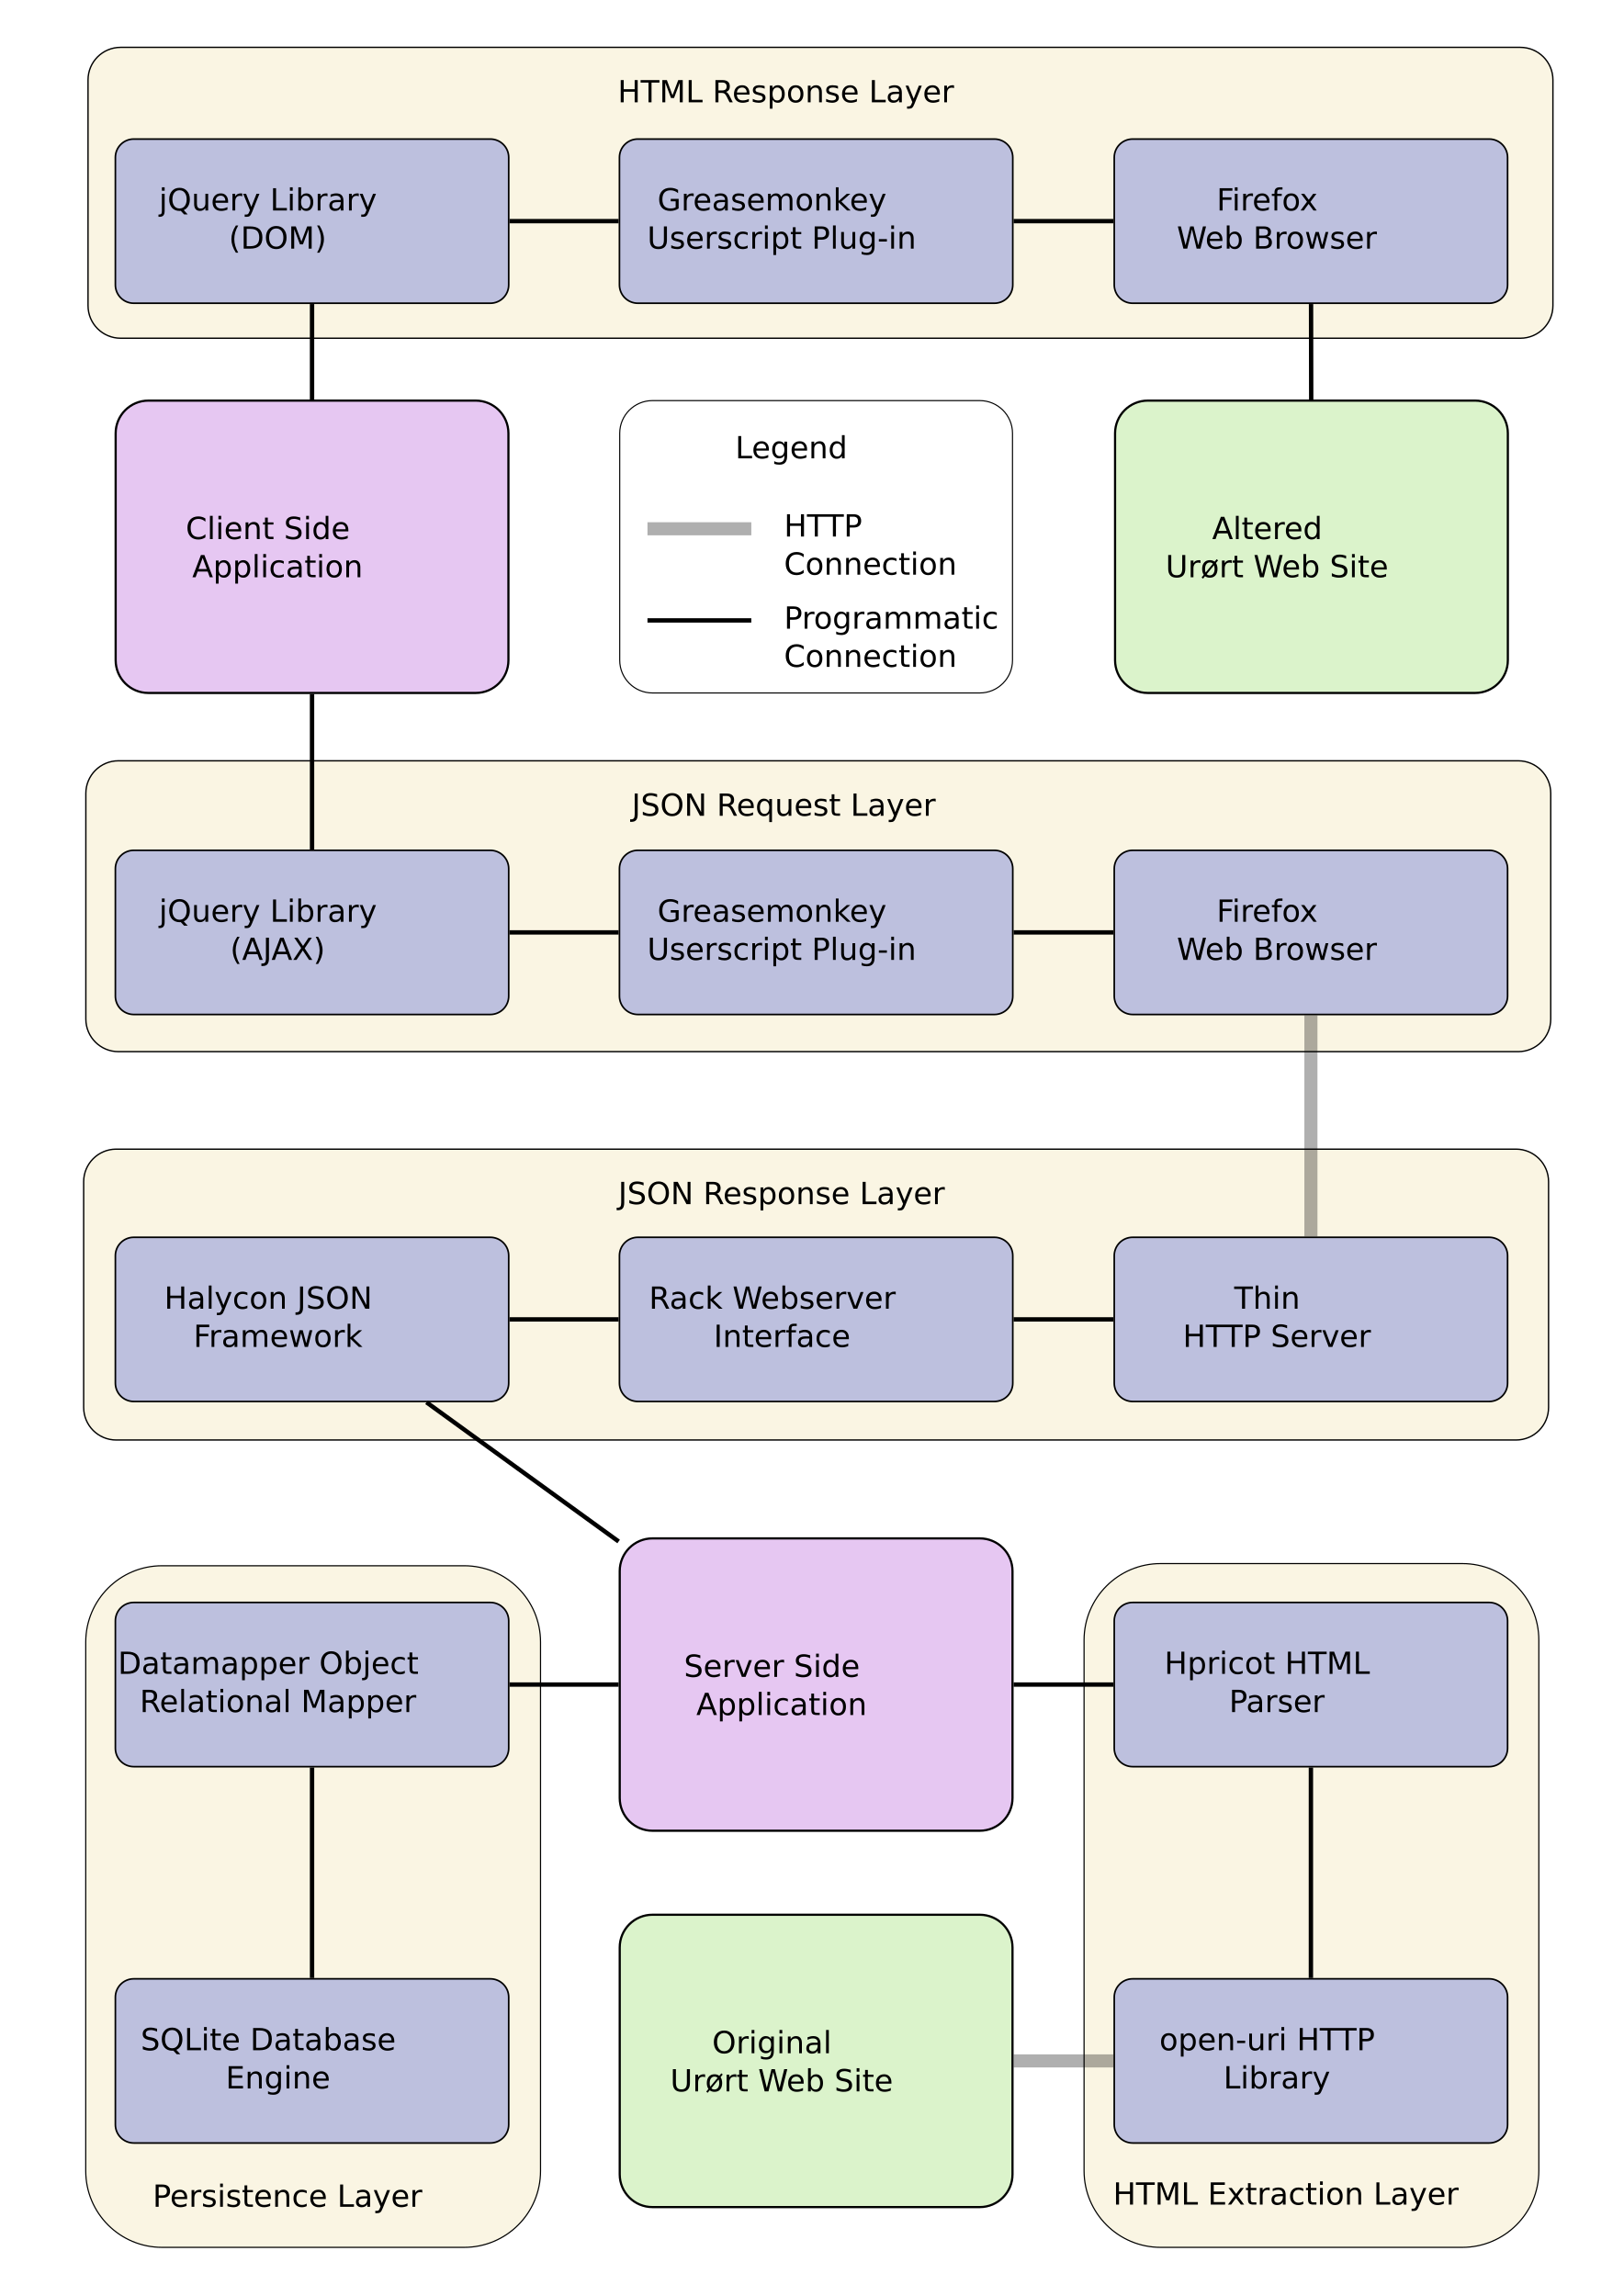
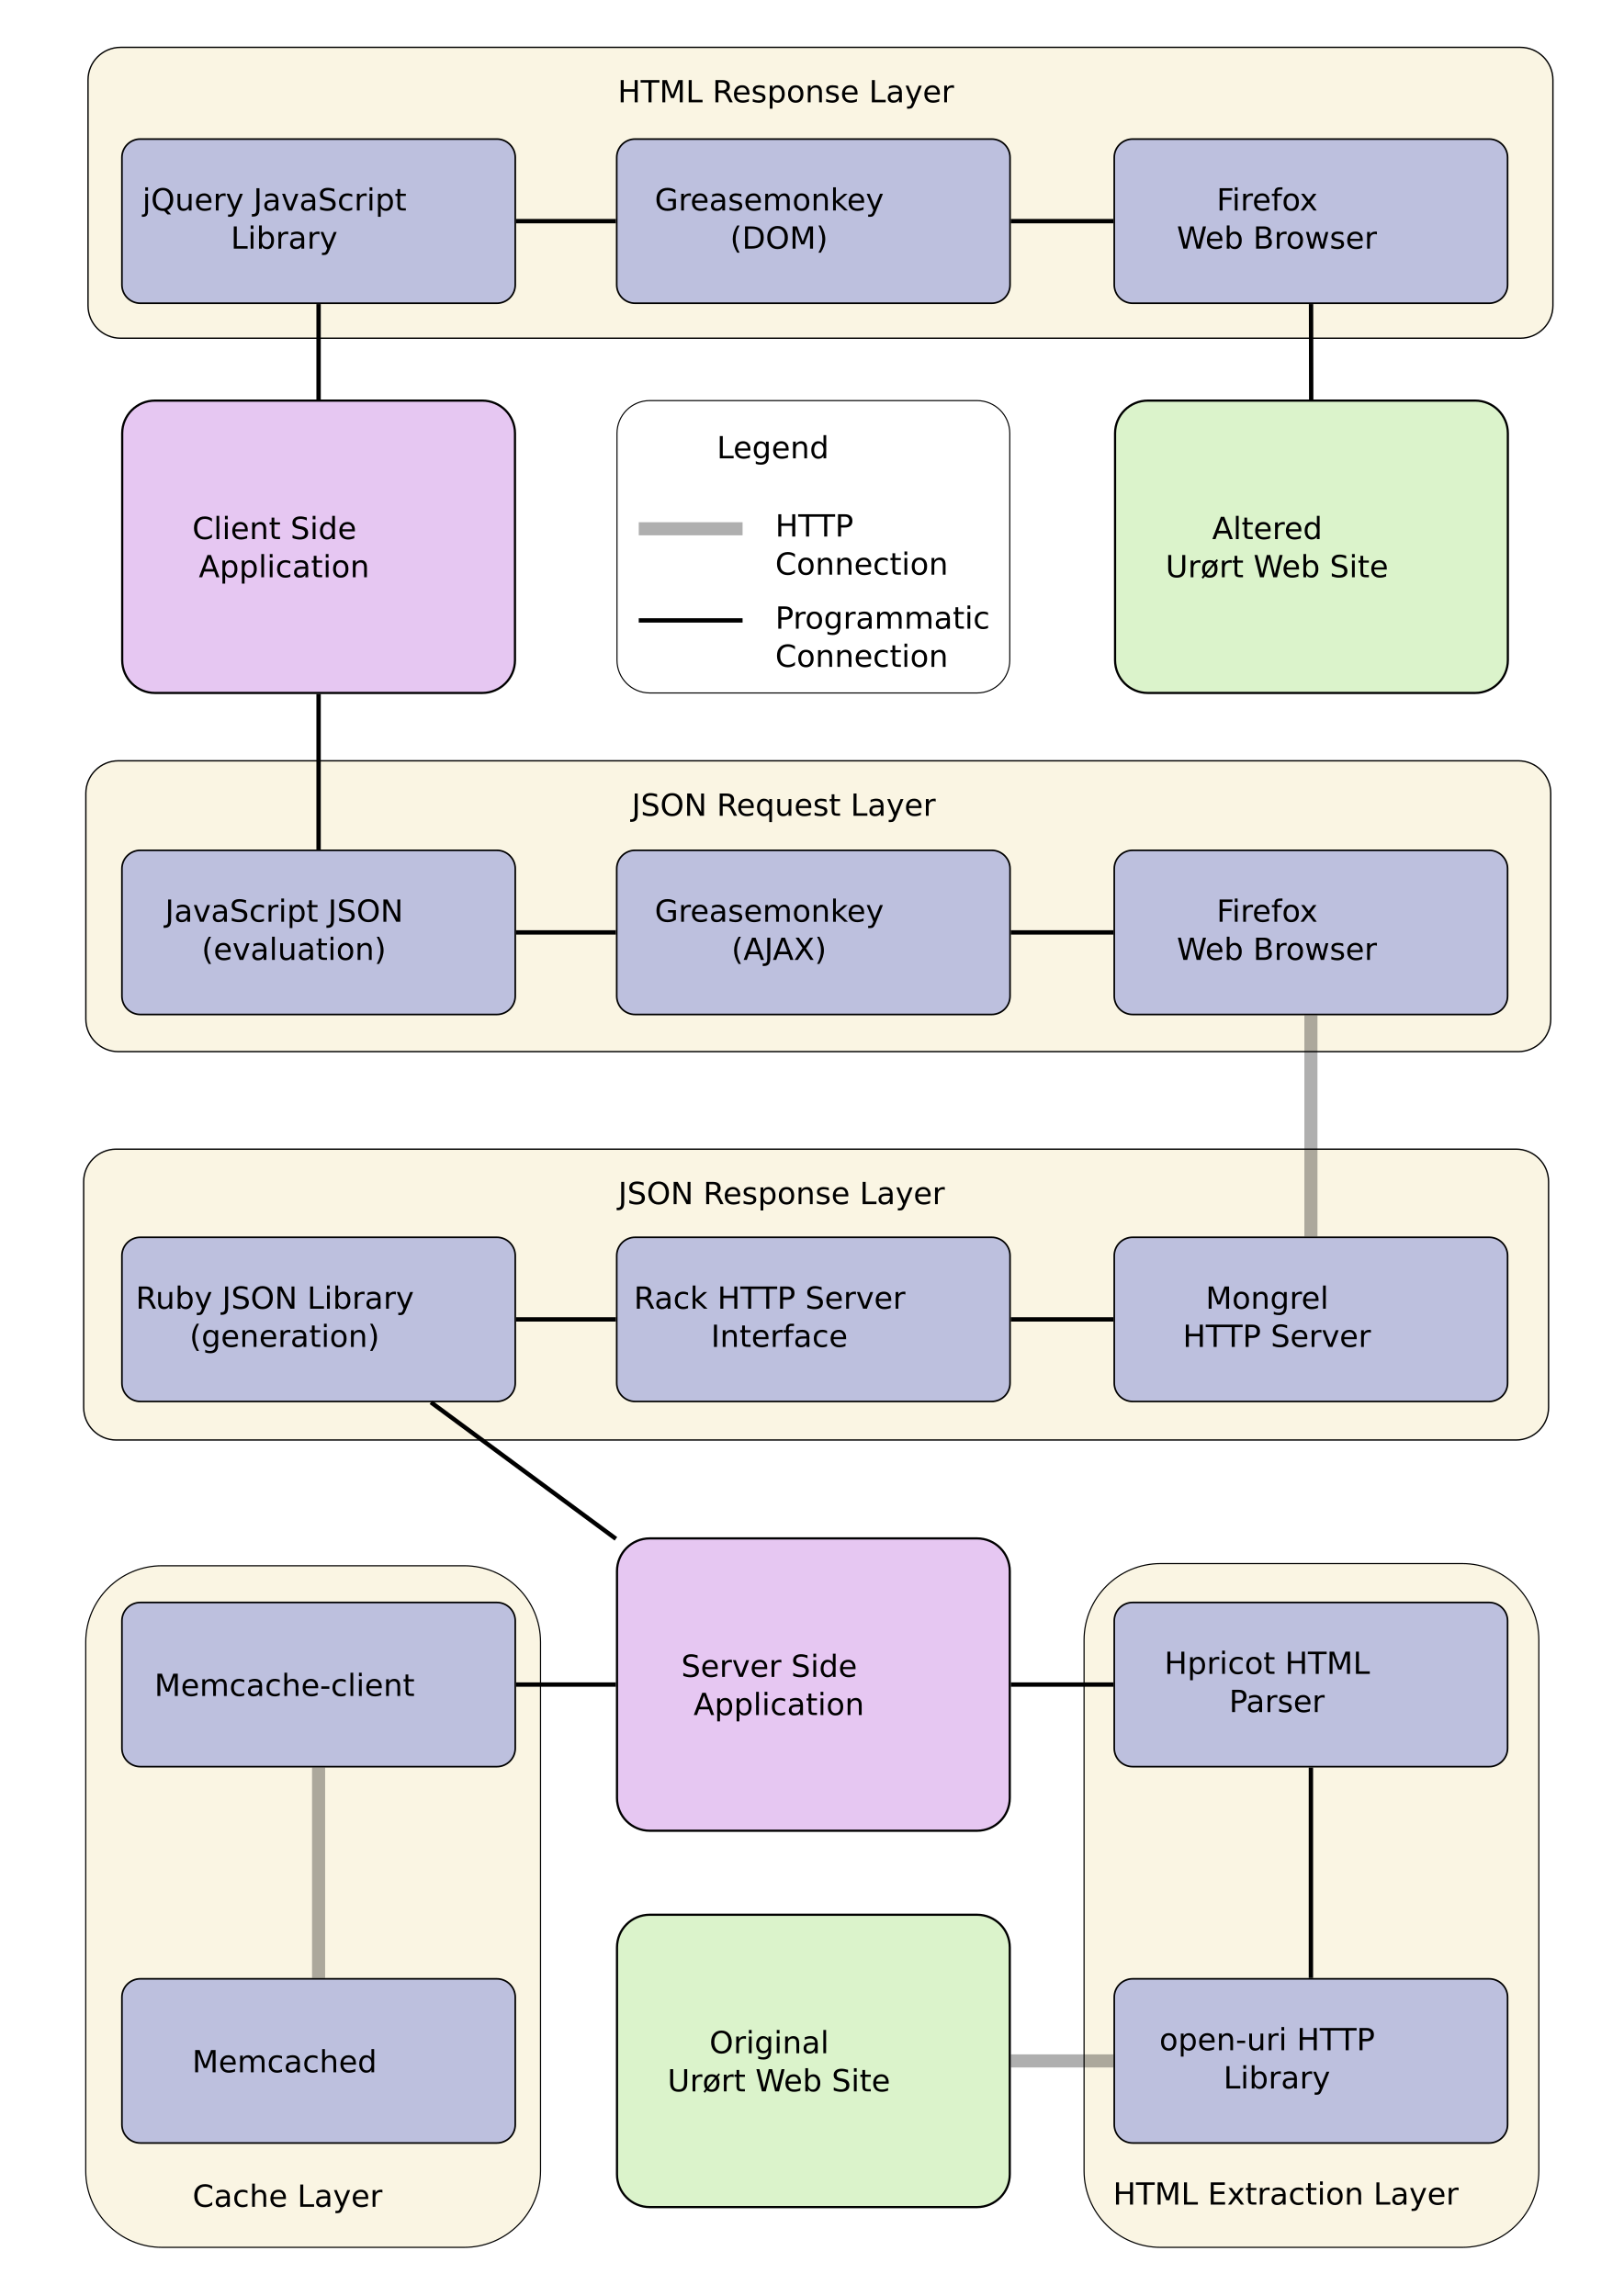
<svg xmlns="http://www.w3.org/2000/svg" width="744.094" height="1052.362" id="svg2">
  <defs id="defs4" />
  <g id="layer1">
    <g id="g10362" transform="translate(1,-178)">
      <rect style="fill:#e9cd6c;fill-opacity:0.188;stroke:#000000;stroke-width:0.615;stroke-linejoin:round;stroke-miterlimit:4;stroke-dasharray:none;stroke-opacity:1" id="rect10364" width="671.319" height="133.319" x="38.341" y="526.703" ry="14.924" />
      <text id="text10366" y="551.9" x="373.723" style="font-size:14px;font-style:normal;font-weight:normal;text-align:center;text-anchor:middle;fill:#000000;fill-opacity:1;stroke:none;stroke-width:1px;stroke-linecap:butt;stroke-linejoin:miter;stroke-opacity:1;font-family:Bitstream Vera Sans" xml:space="preserve">
        <tspan y="551.9" x="373.723" id="tspan10368">JSON Request Layer</tspan>
      </text>
    </g>
    <g id="g10370" transform="translate(2,-505)">
      <rect style="fill:#e9cd6c;fill-opacity:0.188;stroke:#000000;stroke-width:0.615;stroke-linejoin:round;stroke-miterlimit:4;stroke-dasharray:none;stroke-opacity:1" id="rect10372" width="671.319" height="133.319" x="38.341" y="526.703" ry="14.924" />
      <text id="text10374" y="551.9" x="373.723" style="font-size:14px;font-style:normal;font-weight:normal;text-align:center;text-anchor:middle;fill:#000000;fill-opacity:1;stroke:none;stroke-width:1px;stroke-linecap:butt;stroke-linejoin:miter;stroke-opacity:1;font-family:Bitstream Vera Sans" xml:space="preserve">
        <tspan y="551.9" x="373.723" id="tspan10376">HTML Response Layer</tspan>
      </text>
    </g>
    <g id="g10357">
      <rect style="fill:#e9cd6c;fill-opacity:0.188;stroke:#000000;stroke-width:0.615;stroke-linejoin:round;stroke-miterlimit:4;stroke-dasharray:none;stroke-opacity:1" id="rect6296" width="671.319" height="133.319" x="38.341" y="526.703" ry="14.924" />
      <text id="text6298" y="551.9" x="373.723" style="font-size:14px;font-style:normal;font-weight:normal;text-align:center;text-anchor:middle;fill:#000000;fill-opacity:1;stroke:none;stroke-width:1px;stroke-linecap:butt;stroke-linejoin:miter;stroke-opacity:1;font-family:Bitstream Vera Sans" xml:space="preserve">
        <tspan y="551.9" x="373.723" id="tspan6300">JSON Response Layer</tspan>
      </text>
    </g>
    <rect ry="35.083" y="716.658" x="496.796" height="313.409" width="208.409" id="rect7374" style="fill:#e9cd6c;fill-opacity:0.188;stroke:#000000;stroke-width:0.525;stroke-linejoin:round;stroke-miterlimit:4;stroke-dasharray:none;stroke-opacity:1" />
    <text xml:space="preserve" style="font-size:14px;font-style:normal;font-weight:normal;text-align:center;text-anchor:middle;fill:#000000;fill-opacity:1;stroke:none;stroke-width:1px;stroke-linecap:butt;stroke-linejoin:miter;stroke-opacity:1;font-family:Bitstream Vera Sans" x="600.371" y="1010.475" id="text7376">
      <tspan id="tspan7378" x="600.371" y="1010.475">HTML Extraction Layer</tspan>
    </text>
    <rect ry="34.971" y="717.658" x="39.295" height="312.409" width="208.409" id="rect2350" style="fill:#e9cd6c;fill-opacity:0.188;stroke:#000000;stroke-width:0.525;stroke-linejoin:round;stroke-miterlimit:4;stroke-dasharray:none;stroke-opacity:1" />
    <text xml:space="preserve" style="font-size:14px;font-style:normal;font-weight:normal;text-align:center;text-anchor:middle;fill:#000000;fill-opacity:1;stroke:none;stroke-width:1px;stroke-linecap:butt;stroke-linejoin:miter;stroke-opacity:1;font-family:Bitstream Vera Sans" x="142.871" y="1011.475" id="text4315">
-       <tspan id="tspan4319" x="142.871" y="1011.475">Persistence Layer</tspan>
+       <tspan id="tspan4319" x="142.871" y="1011.475">Cache Layer</tspan>
    </text>
-     <g id="g15357" transform="translate(-62.75,124.25)">
+     <g id="g15357" transform="translate(-59.75,124.25)">
      <rect ry="15" y="59.362" x="115.75" height="134" width="180" id="rect6434" style="fill:#a63bcf;fill-opacity:0.285;stroke:#000000;stroke-width:1;stroke-linejoin:round;stroke-miterlimit:4;stroke-dasharray:none;stroke-opacity:1" />
      <text id="text8412" y="122.831" x="205.524" style="font-size:14px;font-style:normal;font-weight:normal;text-align:center;text-anchor:middle;fill:#000000;fill-opacity:1;stroke:none;stroke-width:1px;stroke-linecap:butt;stroke-linejoin:miter;stroke-opacity:1;font-family:Bitstream Vera Sans" xml:space="preserve">
        <tspan y="122.831" x="205.524" id="tspan12404">Client Side</tspan>
        <tspan y="140.331" x="205.524" id="tspan6290">Application</tspan>
      </text>
    </g>
-     <g id="g8444" transform="translate(9.000015,148.5)">
+     <g id="g8444" transform="translate(7.750015,148.5)">
      <rect style="fill:#253bcf;fill-opacity:0.285;stroke:#000000;stroke-width:0.75;stroke-linejoin:round;stroke-miterlimit:4;stroke-dasharray:none;stroke-opacity:1" id="rect7409" width="180.25" height="75.25" x="274.875" y="241.237" ry="8.424" />
      <text id="text8422" y="273.975" x="364.815" style="font-size:14px;font-style:normal;font-weight:normal;text-align:center;text-anchor:middle;fill:#000000;fill-opacity:1;stroke:none;stroke-width:1px;stroke-linecap:butt;stroke-linejoin:miter;stroke-opacity:1;font-family:Bitstream Vera Sans" xml:space="preserve">
        <tspan y="273.975" x="364.815" id="tspan8424">Greasemonkey</tspan>
-         <tspan id="tspan8426" y="291.475" x="364.815">Userscript Plug-in</tspan>
+         <tspan id="tspan8426" y="291.475" x="364.815">(AJAX)</tspan>
      </text>
    </g>
    <g id="g8438" transform="translate(235.75,16.49998)">
      <rect ry="8.424" y="373.237" x="274.875" height="75.25" width="180.25" id="rect8428" style="fill:#253bcf;fill-opacity:0.285;stroke:#000000;stroke-width:0.75;stroke-linejoin:round;stroke-miterlimit:4;stroke-dasharray:none;stroke-opacity:1" />
      <text id="text8432" y="405.975" x="364.979" style="font-size:14px;font-style:normal;font-weight:normal;text-align:center;text-anchor:middle;fill:#000000;fill-opacity:1;stroke:none;stroke-width:1px;stroke-linecap:butt;stroke-linejoin:miter;stroke-opacity:1;font-family:Bitstream Vera Sans" xml:space="preserve">
        <tspan y="405.975" x="364.979" id="tspan7382">Firefox</tspan>
        <tspan y="423.475" x="364.979" id="tspan10384">Web Browser</tspan>
      </text>
    </g>
-     <path style="fill:none;fill-rule:evenodd;stroke:#000000;stroke-width:2;stroke-linecap:butt;stroke-linejoin:miter;stroke-miterlimit:4;stroke-dasharray:none;stroke-opacity:1" d="M 464.5,427.362 L 510.25,427.362" id="path8456" />
+     <path style="fill:none;fill-rule:evenodd;stroke:#000000;stroke-width:2;stroke-linecap:butt;stroke-linejoin:miter;stroke-miterlimit:4;stroke-dasharray:none;stroke-opacity:1" d="M 463.25,427.362 L 510.25,427.362" id="path8456" />
    <g transform="translate(235.75,193.875)" id="g11369">
      <rect style="fill:#253bcf;fill-opacity:0.285;stroke:#000000;stroke-width:0.75;stroke-linejoin:round;stroke-miterlimit:4;stroke-dasharray:none;stroke-opacity:1" id="rect11371" width="180.25" height="75.25" x="274.875" y="373.237" ry="8.424" />
      <text xml:space="preserve" style="font-size:14px;font-style:normal;font-weight:normal;text-align:center;text-anchor:middle;fill:#000000;fill-opacity:1;stroke:none;stroke-width:1px;stroke-linecap:butt;stroke-linejoin:miter;stroke-opacity:1;font-family:Bitstream Vera Sans" x="364.979" y="405.975" id="text11373">
-         <tspan x="364.979" y="405.975" id="tspan11377">Thin</tspan>
+         <tspan x="364.979" y="405.975" id="tspan11377">Mongrel</tspan>
        <tspan x="364.979" y="423.475" id="tspan11381">HTTP Server</tspan>
      </text>
    </g>
-     <g id="g11383" transform="translate(9.000015,193.875)">
+     <g id="g11383" transform="translate(7.750015,193.875)">
      <rect ry="8.424" y="373.237" x="274.875" height="75.25" width="180.25" id="rect11385" style="fill:#253bcf;fill-opacity:0.285;stroke:#000000;stroke-width:0.75;stroke-linejoin:round;stroke-miterlimit:4;stroke-dasharray:none;stroke-opacity:1" />
      <text id="text11387" y="405.975" x="364.979" style="font-size:14px;font-style:normal;font-weight:normal;text-align:center;text-anchor:middle;fill:#000000;fill-opacity:1;stroke:none;stroke-width:1px;stroke-linecap:butt;stroke-linejoin:miter;stroke-opacity:1;font-family:Bitstream Vera Sans" xml:space="preserve">
-         <tspan id="tspan11391" y="405.975" x="364.979">Rack Webserver</tspan>
+         <tspan id="tspan11391" y="405.975" x="364.979">Rack HTTP Server</tspan>
        <tspan y="423.475" x="364.979" id="tspan11395">Interface</tspan>
      </text>
    </g>
-     <g transform="translate(-222,193.875)" id="g11407">
+     <g transform="translate(-219,193.875)" id="g11407">
      <rect style="fill:#253bcf;fill-opacity:0.285;stroke:#000000;stroke-width:0.75;stroke-linejoin:round;stroke-miterlimit:4;stroke-dasharray:none;stroke-opacity:1" id="rect11409" width="180.25" height="75.25" x="274.875" y="373.237" ry="8.424" />
      <text xml:space="preserve" style="font-size:14px;font-style:normal;font-weight:normal;text-align:center;text-anchor:middle;fill:#000000;fill-opacity:1;stroke:none;stroke-width:1px;stroke-linecap:butt;stroke-linejoin:miter;stroke-opacity:1;font-family:Bitstream Vera Sans" x="364.979" y="405.975" id="text11411">
-         <tspan x="364.979" y="405.975" id="tspan11419">Halycon JSON</tspan>
-         <tspan x="364.979" y="423.475" id="tspan11423">Framework</tspan>
+         <tspan x="364.979" y="405.975" id="tspan11423">Ruby JSON Library</tspan>
+         <tspan x="364.979" y="423.475" id="tspan4234">(generation)</tspan>
      </text>
    </g>
-     <path style="fill:none;fill-rule:evenodd;stroke:#000000;stroke-width:2;stroke-linecap:butt;stroke-linejoin:miter;stroke-miterlimit:4;stroke-dasharray:none;stroke-opacity:1" d="M 510.25,604.737 L 464.5,604.737" id="path11425" />
-     <path style="fill:none;fill-rule:evenodd;stroke:#000000;stroke-width:2;stroke-linecap:butt;stroke-linejoin:miter;stroke-miterlimit:4;stroke-dasharray:none;stroke-opacity:1" d="M 283.5,604.737 L 233.5,604.737" id="path11427" />
-     <g id="g15351" transform="translate(-55.75,200)">
+     <path style="fill:none;fill-rule:evenodd;stroke:#000000;stroke-width:2;stroke-linecap:butt;stroke-linejoin:miter;stroke-miterlimit:4;stroke-dasharray:none;stroke-opacity:1" d="M 510.25,604.737 L 463.25,604.737" id="path11425" />
+     <path style="fill:none;fill-rule:evenodd;stroke:#000000;stroke-width:2;stroke-linecap:butt;stroke-linejoin:miter;stroke-miterlimit:4;stroke-dasharray:none;stroke-opacity:1" d="M 282.25,604.737 L 236.5,604.737" id="path11427" />
+     <g id="g15351" transform="translate(-57,200)">
      <rect style="fill:#a63bcf;fill-opacity:0.285;stroke:#000000;stroke-width:1;stroke-linejoin:round;stroke-miterlimit:4;stroke-dasharray:none;stroke-opacity:1" id="rect12408" width="180" height="134" x="339.75" y="505.112" ry="15" />
      <text xml:space="preserve" style="font-size:14px;font-style:normal;font-weight:normal;text-align:center;text-anchor:middle;fill:#000000;fill-opacity:1;stroke:none;stroke-width:1px;stroke-linecap:butt;stroke-linejoin:miter;stroke-opacity:1;font-family:Bitstream Vera Sans" x="429.524" y="568.581" id="text12410">
        <tspan x="429.524" y="568.581" id="tspan13387">Server Side</tspan>
        <tspan x="429.524" y="586.081" id="tspan6294">Application</tspan>
      </text>
    </g>
-     <path style="fill:none;fill-rule:evenodd;stroke:#000000;stroke-width:2;stroke-linecap:butt;stroke-linejoin:miter;stroke-miterlimit:4;stroke-dasharray:none;stroke-opacity:1;display:inline" d="M 195.445,642.737 L 283.5,706.539" id="path15363" />
+     <path style="fill:none;fill-rule:evenodd;stroke:#000000;stroke-width:2;stroke-linecap:butt;stroke-linejoin:miter;stroke-miterlimit:4;stroke-dasharray:none;stroke-opacity:1;display:inline" d="M 197.48,642.737 L 282.25,705.31" id="path15363" />
    <g transform="translate(235.75,533.75)" id="g18292">
      <rect style="fill:#253bcf;fill-opacity:0.285;stroke:#000000;stroke-width:0.75;stroke-linejoin:round;stroke-miterlimit:4;stroke-dasharray:none;stroke-opacity:1" id="rect18294" width="180.25" height="75.25" x="274.875" y="373.237" ry="8.424" />
      <text xml:space="preserve" style="font-size:14px;font-style:normal;font-weight:normal;text-align:center;text-anchor:middle;fill:#000000;fill-opacity:1;stroke:none;stroke-width:1px;stroke-linecap:butt;stroke-linejoin:miter;stroke-opacity:1;font-family:Bitstream Vera Sans" x="364.979" y="405.975" id="text18296">
        <tspan id="tspan18300" x="364.979" y="405.975">open-uri HTTP</tspan>
        <tspan x="364.979" y="423.475" id="tspan18304">Library</tspan>
      </text>
    </g>
-     <path style="fill:none;fill-rule:evenodd;stroke:#000000;stroke-width:2;stroke-linecap:butt;stroke-linejoin:miter;stroke-miterlimit:4;stroke-dasharray:none;stroke-opacity:1;display:inline" d="M 464.5,772.112 L 510.25,772.112" id="path18306" />
+     <path style="fill:none;fill-rule:evenodd;stroke:#000000;stroke-width:2;stroke-linecap:butt;stroke-linejoin:miter;stroke-miterlimit:4;stroke-dasharray:none;stroke-opacity:1;display:inline" d="M 463.25,772.112 L 510.25,772.112" id="path18306" />
    <path style="fill:none;fill-rule:evenodd;stroke:#000000;stroke-width:2;stroke-linecap:butt;stroke-linejoin:miter;stroke-miterlimit:4;stroke-dasharray:none;stroke-opacity:1;display:inline" d="M 600.75,810.112 L 600.75,906.612" id="path18308" />
-     <g id="g20262" transform="translate(167.25,113.5)">
+     <g id="g20262" transform="translate(166,113.5)">
      <rect ry="15" y="764.112" x="116.75" height="134" width="180" id="rect19281" style="fill:#7ed447;fill-opacity:0.285;stroke:#000000;stroke-width:1;stroke-linejoin:round;stroke-miterlimit:4;stroke-dasharray:none;stroke-opacity:1" />
      <text id="text19283" y="827.581" x="206.524" style="font-size:14px;font-style:normal;font-weight:normal;text-align:center;text-anchor:middle;fill:#000000;fill-opacity:1;stroke:none;stroke-width:1px;stroke-linecap:butt;stroke-linejoin:miter;stroke-opacity:1;font-family:Bitstream Vera Sans" xml:space="preserve">
        <tspan y="827.581" x="206.524" id="tspan20270">Original</tspan>
        <tspan y="845.081" x="206.524" id="tspan7305">Urørt Web Site</tspan>
      </text>
    </g>
-     <g transform="translate(-222,361.25)" id="g20272">
-       <rect style="fill:#253bcf;fill-opacity:0.285;stroke:#000000;stroke-width:0.75;stroke-linejoin:round;stroke-miterlimit:4;stroke-dasharray:none;stroke-opacity:1" id="rect20274" width="180.25" height="75.25" x="274.875" y="373.237" ry="8.424" />
-       <text xml:space="preserve" style="font-size:14px;font-style:normal;font-weight:normal;text-align:center;text-anchor:middle;fill:#000000;fill-opacity:1;stroke:none;stroke-width:1px;stroke-linecap:butt;stroke-linejoin:miter;stroke-opacity:1;font-family:Bitstream Vera Sans" x="364.979" y="405.975" id="text20276">
-         <tspan id="tspan20280" x="364.979" y="405.975">Datamapper Object</tspan>
-         <tspan x="364.979" y="423.475" id="tspan20284">Relational Mapper</tspan>
+     <g id="g5247">
+       <rect style="fill:#253bcf;fill-opacity:0.285;stroke:#000000;stroke-width:0.75;stroke-linejoin:round;stroke-miterlimit:4;stroke-dasharray:none;stroke-opacity:1" id="rect20274" width="180.25" height="75.25" x="55.875" y="734.487" ry="8.424" />
+       <text xml:space="preserve" style="font-size:14px;font-style:normal;font-weight:normal;text-align:center;text-anchor:middle;fill:#000000;fill-opacity:1;stroke:none;stroke-width:1px;stroke-linecap:butt;stroke-linejoin:miter;stroke-opacity:1;font-family:Bitstream Vera Sans" x="145.98" y="777.331" id="text20276">
+         <tspan x="145.98" y="777.331" id="tspan20284">Memcache-client</tspan>
      </text>
    </g>
-     <g id="g20286" transform="translate(-222,533.75)">
-       <rect ry="8.424" y="373.237" x="274.875" height="75.25" width="180.25" id="rect20288" style="fill:#253bcf;fill-opacity:0.285;stroke:#000000;stroke-width:0.75;stroke-linejoin:round;stroke-miterlimit:4;stroke-dasharray:none;stroke-opacity:1" />
-       <text id="text20290" y="405.975" x="364.979" style="font-size:14px;font-style:normal;font-weight:normal;text-align:center;text-anchor:middle;fill:#000000;fill-opacity:1;stroke:none;stroke-width:1px;stroke-linecap:butt;stroke-linejoin:miter;stroke-opacity:1;font-family:Bitstream Vera Sans" xml:space="preserve">
-         <tspan id="tspan20294" y="405.975" x="364.979">SQLite Database</tspan>
-         <tspan y="423.475" x="364.979" id="tspan20298">Engine</tspan>
+     <g id="g5273">
+       <rect ry="8.424" y="906.987" x="55.875" height="75.25" width="180.25" id="rect20288" style="fill:#253bcf;fill-opacity:0.285;stroke:#000000;stroke-width:0.75;stroke-linejoin:round;stroke-miterlimit:4;stroke-dasharray:none;stroke-opacity:1" />
+       <text id="text20290" y="949.831" x="145.98" style="font-size:14px;font-style:normal;font-weight:normal;text-align:center;text-anchor:middle;fill:#000000;fill-opacity:1;stroke:none;stroke-width:1px;stroke-linecap:butt;stroke-linejoin:miter;stroke-opacity:1;font-family:Bitstream Vera Sans" xml:space="preserve">
+         <tspan y="949.831" x="145.98" id="tspan20298">Memcached</tspan>
      </text>
    </g>
-     <path style="fill:none;fill-rule:evenodd;stroke:#000000;stroke-width:2;stroke-linecap:butt;stroke-linejoin:miter;stroke-miterlimit:4;stroke-dasharray:none;stroke-opacity:1" d="M 283.5,772.112 L 233.5,772.112" id="path20300" />
-     <path style="fill:none;fill-rule:evenodd;stroke:#000000;stroke-width:2;stroke-linecap:butt;stroke-linejoin:miter;stroke-miterlimit:4;stroke-dasharray:none;stroke-opacity:1" d="M 143,810.112 L 143,906.612" id="path20302" />
-     <path style="fill:none;fill-rule:evenodd;stroke:#000000;stroke-width:6;stroke-linecap:butt;stroke-linejoin:miter;stroke-miterlimit:4;stroke-dasharray:none;stroke-opacity:0.314" d="M 510.25,944.612 L 464.5,944.612" id="path20304" />
+     <path style="fill:none;fill-rule:evenodd;stroke:#000000;stroke-width:2;stroke-linecap:butt;stroke-linejoin:miter;stroke-miterlimit:4;stroke-dasharray:none;stroke-opacity:1" d="M 282.25,772.112 L 236.5,772.112" id="path20300" />
+     <path style="fill:none;fill-rule:evenodd;stroke:#000000;stroke-width:6;stroke-linecap:butt;stroke-linejoin:miter;stroke-miterlimit:4;stroke-dasharray:none;stroke-opacity:0.314" d="M 146,810.112 L 146,906.612" id="path20302" />
+     <path style="fill:none;fill-rule:evenodd;stroke:#000000;stroke-width:6;stroke-linecap:butt;stroke-linejoin:miter;stroke-miterlimit:4;stroke-dasharray:none;stroke-opacity:0.314" d="M 510.25,944.612 L 463.25,944.612" id="path20304" />
    <path style="fill:none;fill-rule:evenodd;stroke:#000000;stroke-width:6;stroke-linecap:butt;stroke-linejoin:miter;stroke-miterlimit:4;stroke-dasharray:none;stroke-opacity:0.314" d="M 600.75,465.362 L 600.75,566.737" id="path22244" />
-     <g id="g7271" transform="translate(-222,-177.5)">
+     <g id="g7271" transform="translate(-219,-177.5)">
      <rect style="fill:#253bcf;fill-opacity:0.285;stroke:#000000;stroke-width:0.75;stroke-linejoin:round;stroke-miterlimit:4;stroke-dasharray:none;stroke-opacity:1" id="rect7273" width="180.25" height="75.25" x="274.875" y="241.237" ry="8.424" />
      <text id="text7275" y="273.975" x="364.815" style="font-size:14px;font-style:normal;font-weight:normal;text-align:center;text-anchor:middle;fill:#000000;fill-opacity:1;stroke:none;stroke-width:1px;stroke-linecap:butt;stroke-linejoin:miter;stroke-opacity:1;font-family:Bitstream Vera Sans" xml:space="preserve">
-         <tspan y="273.975" x="364.815" id="tspan7287">jQuery Library</tspan>
-         <tspan y="291.475" x="364.815" id="tspan7309">(DOM)</tspan>
+         <tspan y="273.975" x="364.815" id="tspan7309">jQuery JavaScript</tspan>
+         <tspan y="291.475" x="364.815" id="tspan2289">Library</tspan>
      </text>
    </g>
    <g id="g7289" transform="translate(394.25,-580.5)">
      <rect ry="15" y="764.112" x="116.75" height="134" width="180" id="rect7291" style="fill:#7ed447;fill-opacity:0.285;stroke:#000000;stroke-width:1;stroke-linejoin:round;stroke-miterlimit:4;stroke-dasharray:none;stroke-opacity:1" />
      <text id="text7293" y="827.581" x="206.524" style="font-size:14px;font-style:normal;font-weight:normal;text-align:center;text-anchor:middle;fill:#000000;fill-opacity:1;stroke:none;stroke-width:1px;stroke-linecap:butt;stroke-linejoin:miter;stroke-opacity:1;font-family:Bitstream Vera Sans" xml:space="preserve">
        <tspan id="tspan7295" y="827.581" x="206.524">Altered</tspan>
        <tspan y="845.081" x="206.524" id="tspan7297">Urørt Web Site</tspan>
      </text>
    </g>
-     <g id="g7311" transform="translate(-222,148.5)">
-       <rect style="fill:#253bcf;fill-opacity:0.285;stroke:#000000;stroke-width:0.75;stroke-linejoin:round;stroke-miterlimit:4;stroke-dasharray:none;stroke-opacity:1" id="rect7313" width="180.25" height="75.25" x="274.875" y="241.237" ry="8.424" />
-       <text id="text7315" y="273.975" x="364.815" style="font-size:14px;font-style:normal;font-weight:normal;text-align:center;text-anchor:middle;fill:#000000;fill-opacity:1;stroke:none;stroke-width:1px;stroke-linecap:butt;stroke-linejoin:miter;stroke-opacity:1;font-family:Bitstream Vera Sans" xml:space="preserve">
-         <tspan y="273.975" x="364.815" id="tspan7317">jQuery Library</tspan>
-         <tspan y="291.475" x="364.815" id="tspan7319">(AJAX)</tspan>
-       </text>
-     </g>
-     <g id="g7321" transform="translate(9.000015,-177.5)">
+     <g id="g7321" transform="translate(7.750015,-177.5)">
      <rect style="fill:#253bcf;fill-opacity:0.285;stroke:#000000;stroke-width:0.75;stroke-linejoin:round;stroke-miterlimit:4;stroke-dasharray:none;stroke-opacity:1" id="rect7323" width="180.25" height="75.25" x="274.875" y="241.237" ry="8.424" />
      <text id="text7325" y="273.975" x="364.815" style="font-size:14px;font-style:normal;font-weight:normal;text-align:center;text-anchor:middle;fill:#000000;fill-opacity:1;stroke:none;stroke-width:1px;stroke-linecap:butt;stroke-linejoin:miter;stroke-opacity:1;font-family:Bitstream Vera Sans" xml:space="preserve">
        <tspan y="273.975" x="364.815" id="tspan7327">Greasemonkey</tspan>
-         <tspan id="tspan7329" y="291.475" x="364.815">Userscript Plug-in</tspan>
+         <tspan id="tspan7329" y="291.475" x="364.815">(DOM)</tspan>
      </text>
    </g>
    <g transform="translate(235.75,361.25)" id="g7344">
      <rect style="fill:#253bcf;fill-opacity:0.285;stroke:#000000;stroke-width:0.75;stroke-linejoin:round;stroke-miterlimit:4;stroke-dasharray:none;stroke-opacity:1" id="rect7346" width="180.25" height="75.25" x="274.875" y="373.237" ry="8.424" />
      <text xml:space="preserve" style="font-size:14px;font-style:normal;font-weight:normal;text-align:center;text-anchor:middle;fill:#000000;fill-opacity:1;stroke:none;stroke-width:1px;stroke-linecap:butt;stroke-linejoin:miter;stroke-opacity:1;font-family:Bitstream Vera Sans" x="364.979" y="405.975" id="text7348">
        <tspan x="364.979" y="405.975" id="tspan7352">Hpricot HTML</tspan>
        <tspan x="364.979" y="423.475" id="tspan7356">Parser</tspan>
      </text>
    </g>
    <g id="g7384" transform="translate(235.75,-309.5)">
      <rect ry="8.424" y="373.237" x="274.875" height="75.25" width="180.25" id="rect7386" style="fill:#253bcf;fill-opacity:0.285;stroke:#000000;stroke-width:0.75;stroke-linejoin:round;stroke-miterlimit:4;stroke-dasharray:none;stroke-opacity:1" />
      <text id="text7388" y="405.975" x="364.979" style="font-size:14px;font-style:normal;font-weight:normal;text-align:center;text-anchor:middle;fill:#000000;fill-opacity:1;stroke:none;stroke-width:1px;stroke-linecap:butt;stroke-linejoin:miter;stroke-opacity:1;font-family:Bitstream Vera Sans" xml:space="preserve">
        <tspan y="405.975" x="364.979" id="tspan7392">Firefox</tspan>
        <tspan y="423.475" x="364.979" id="tspan10380">Web Browser</tspan>
      </text>
    </g>
-     <path style="fill:none;fill-rule:evenodd;stroke:#000000;stroke-width:2;stroke-linecap:butt;stroke-linejoin:miter;stroke-miterlimit:4;stroke-dasharray:none;stroke-opacity:1" d="M 283.5,427.362 L 233.5,427.362" id="path7420" />
-     <path style="fill:none;fill-rule:evenodd;stroke:#000000;stroke-width:2;stroke-linecap:butt;stroke-linejoin:miter;stroke-miterlimit:4;stroke-dasharray:none;stroke-opacity:1" d="M 143,389.362 L 143,318.112" id="path7422" />
-     <path style="fill:none;fill-rule:evenodd;stroke:#000000;stroke-width:2;stroke-linecap:butt;stroke-linejoin:miter;stroke-miterlimit:4;stroke-dasharray:none;stroke-opacity:1" d="M 143,183.112 L 143,139.362" id="path7424" />
-     <path style="fill:none;fill-rule:evenodd;stroke:#000000;stroke-width:2;stroke-linecap:butt;stroke-linejoin:miter;stroke-miterlimit:4;stroke-dasharray:none;stroke-opacity:1" d="M 233.5,101.362 L 283.5,101.362" id="path7426" />
-     <path style="fill:none;fill-rule:evenodd;stroke:#000000;stroke-width:2;stroke-linecap:butt;stroke-linejoin:miter;stroke-miterlimit:4;stroke-dasharray:none;stroke-opacity:1" d="M 464.5,101.362 L 510.25,101.362" id="path7428" />
+     <path style="fill:none;fill-rule:evenodd;stroke:#000000;stroke-width:2;stroke-linecap:butt;stroke-linejoin:miter;stroke-miterlimit:4;stroke-dasharray:none;stroke-opacity:1" d="M 146,183.112 L 146,139.362" id="path7424" />
+     <path style="fill:none;fill-rule:evenodd;stroke:#000000;stroke-width:2;stroke-linecap:butt;stroke-linejoin:miter;stroke-miterlimit:4;stroke-dasharray:none;stroke-opacity:1" d="M 236.5,101.362 L 282.25,101.362" id="path7426" />
+     <path style="fill:none;fill-rule:evenodd;stroke:#000000;stroke-width:2;stroke-linecap:butt;stroke-linejoin:miter;stroke-miterlimit:4;stroke-dasharray:none;stroke-opacity:1" d="M 463.25,101.362 L 510.25,101.362" id="path7428" />
    <path style="fill:none;fill-rule:evenodd;stroke:#000000;stroke-width:2;stroke-linecap:butt;stroke-linejoin:miter;stroke-miterlimit:4;stroke-dasharray:none;stroke-opacity:1" d="M 600.814,139.362 L 600.887,183.112" id="path7430" />
-     <path style="fill:none;fill-rule:evenodd;stroke:#000000;stroke-width:6;stroke-linecap:butt;stroke-linejoin:miter;stroke-miterlimit:4;stroke-dasharray:none;stroke-opacity:0.314;display:inline" d="M 296.72,242.362 L 344.299,242.362" id="path10386" />
-     <rect style="fill:none;fill-opacity:0.285;stroke:#000000;stroke-width:0.5;stroke-linejoin:round;stroke-miterlimit:4;stroke-dasharray:none;stroke-opacity:1" id="rect10390" width="180" height="134" x="284" y="183.612" ry="15" />
-     <text xml:space="preserve" style="font-size:14px;font-style:normal;font-weight:normal;text-align:center;text-anchor:middle;fill:#000000;fill-opacity:1;stroke:none;stroke-width:1px;stroke-linecap:butt;stroke-linejoin:miter;stroke-opacity:1;font-family:Bitstream Vera Sans" x="373.774" y="210.081" id="text10392">
-       <tspan id="tspan10396" x="373.774" y="210.081">Legend</tspan>
+     <g id="g4246">
+       <path id="path10386" d="M 292.72,242.362 L 340.299,242.362" style="fill:none;fill-rule:evenodd;stroke:#000000;stroke-width:6;stroke-linecap:butt;stroke-linejoin:miter;stroke-miterlimit:4;stroke-dasharray:none;stroke-opacity:0.314;display:inline" />
+       <rect ry="15" y="183.612" x="282.75" height="134" width="180" id="rect10390" style="fill:none;fill-opacity:0.285;stroke:#000000;stroke-width:0.5;stroke-linejoin:round;stroke-miterlimit:4;stroke-dasharray:none;stroke-opacity:1" />
+       <text id="text10392" y="210.081" x="369.774" style="font-size:14px;font-style:normal;font-weight:normal;text-align:center;text-anchor:middle;fill:#000000;fill-opacity:1;stroke:none;stroke-width:1px;stroke-linecap:butt;stroke-linejoin:miter;stroke-opacity:1;font-family:Bitstream Vera Sans" xml:space="preserve">
+         <tspan y="210.081" x="369.774" id="tspan10396">Legend</tspan>
+       </text>
+       <path id="path11375" d="M 292.72,284.362 L 340.299,284.362" style="fill:none;fill-rule:evenodd;stroke:#000000;stroke-width:2;stroke-linecap:butt;stroke-linejoin:miter;stroke-miterlimit:4;stroke-dasharray:none;stroke-opacity:1;display:inline" />
+       <text id="text13315" y="245.9" x="355.289" style="font-size:14px;font-style:normal;font-weight:normal;text-align:start;text-anchor:start;fill:#000000;fill-opacity:1;stroke:none;stroke-width:1px;stroke-linecap:butt;stroke-linejoin:miter;stroke-opacity:1;font-family:Bitstream Vera Sans" xml:space="preserve">
+         <tspan y="245.9" x="355.289" id="tspan13317">HTTP</tspan>
+         <tspan id="tspan13319" y="263.4" x="355.289">Connection</tspan>
+       </text>
+       <text id="text13321" y="288.15" x="355.289" style="font-size:14px;font-style:normal;font-weight:normal;text-align:start;text-anchor:start;fill:#000000;fill-opacity:1;stroke:none;stroke-width:1px;stroke-linecap:butt;stroke-linejoin:miter;stroke-opacity:1;font-family:Bitstream Vera Sans" xml:space="preserve">
+         <tspan y="288.15" x="355.289" id="tspan13323">Programmatic</tspan>
+         <tspan id="tspan13327" y="305.65" x="355.289">Connection</tspan>
+       </text>
+     </g>
+     <rect style="fill:#253bcf;fill-opacity:0.285;stroke:#000000;stroke-width:0.75;stroke-linejoin:round;stroke-miterlimit:4;stroke-dasharray:none;stroke-opacity:1" id="rect4238" width="180.25" height="75.25" x="55.875" y="389.737" ry="8.424" />
+     <text id="text4240" y="422.474" x="145.815" style="font-size:14px;font-style:normal;font-weight:normal;text-align:center;text-anchor:middle;fill:#000000;fill-opacity:1;stroke:none;stroke-width:1px;stroke-linecap:butt;stroke-linejoin:miter;stroke-opacity:1;font-family:Bitstream Vera Sans" xml:space="preserve">
+       <tspan id="tspan4244" y="422.474" x="145.815">JavaScript JSON</tspan>
+       <tspan y="439.974" x="145.815" id="tspan5238">(evaluation)</tspan>
    </text>
-     <path style="fill:none;fill-rule:evenodd;stroke:#000000;stroke-width:2;stroke-linecap:butt;stroke-linejoin:miter;stroke-miterlimit:4;stroke-dasharray:none;stroke-opacity:1;display:inline" d="M 296.72,284.362 L 344.299,284.362" id="path11375" />
-     <text xml:space="preserve" style="font-size:14px;font-style:normal;font-weight:normal;text-align:start;text-anchor:start;fill:#000000;fill-opacity:1;stroke:none;stroke-width:1px;stroke-linecap:butt;stroke-linejoin:miter;stroke-opacity:1;font-family:Bitstream Vera Sans" x="359.289" y="245.9" id="text13315">
-       <tspan id="tspan13317" x="359.289" y="245.9">HTTP</tspan>
-       <tspan x="359.289" y="263.4" id="tspan13319">Connection</tspan>
-     </text>
-     <text xml:space="preserve" style="font-size:14px;font-style:normal;font-weight:normal;text-align:start;text-anchor:start;fill:#000000;fill-opacity:1;stroke:none;stroke-width:1px;stroke-linecap:butt;stroke-linejoin:miter;stroke-opacity:1;font-family:Bitstream Vera Sans" x="359.289" y="288.15" id="text13321">
-       <tspan id="tspan13323" x="359.289" y="288.15">Programmatic</tspan>
-       <tspan x="359.289" y="305.65" id="tspan13327">Connection</tspan>
-     </text>
+     <path style="fill:none;fill-rule:evenodd;stroke:#000000;stroke-width:2;stroke-linecap:butt;stroke-linejoin:miter;stroke-opacity:1;stroke-miterlimit:4;stroke-dasharray:none" d="M 282.25,427.362 L 236.5,427.362" id="path4259" />
+     <path style="fill:none;fill-rule:evenodd;stroke:#000000;stroke-width:2;stroke-linecap:butt;stroke-linejoin:miter;stroke-opacity:1;stroke-miterlimit:4;stroke-dasharray:none" d="M 146,389.362 L 146,318.112" id="path4261" />
  </g>
</svg>
